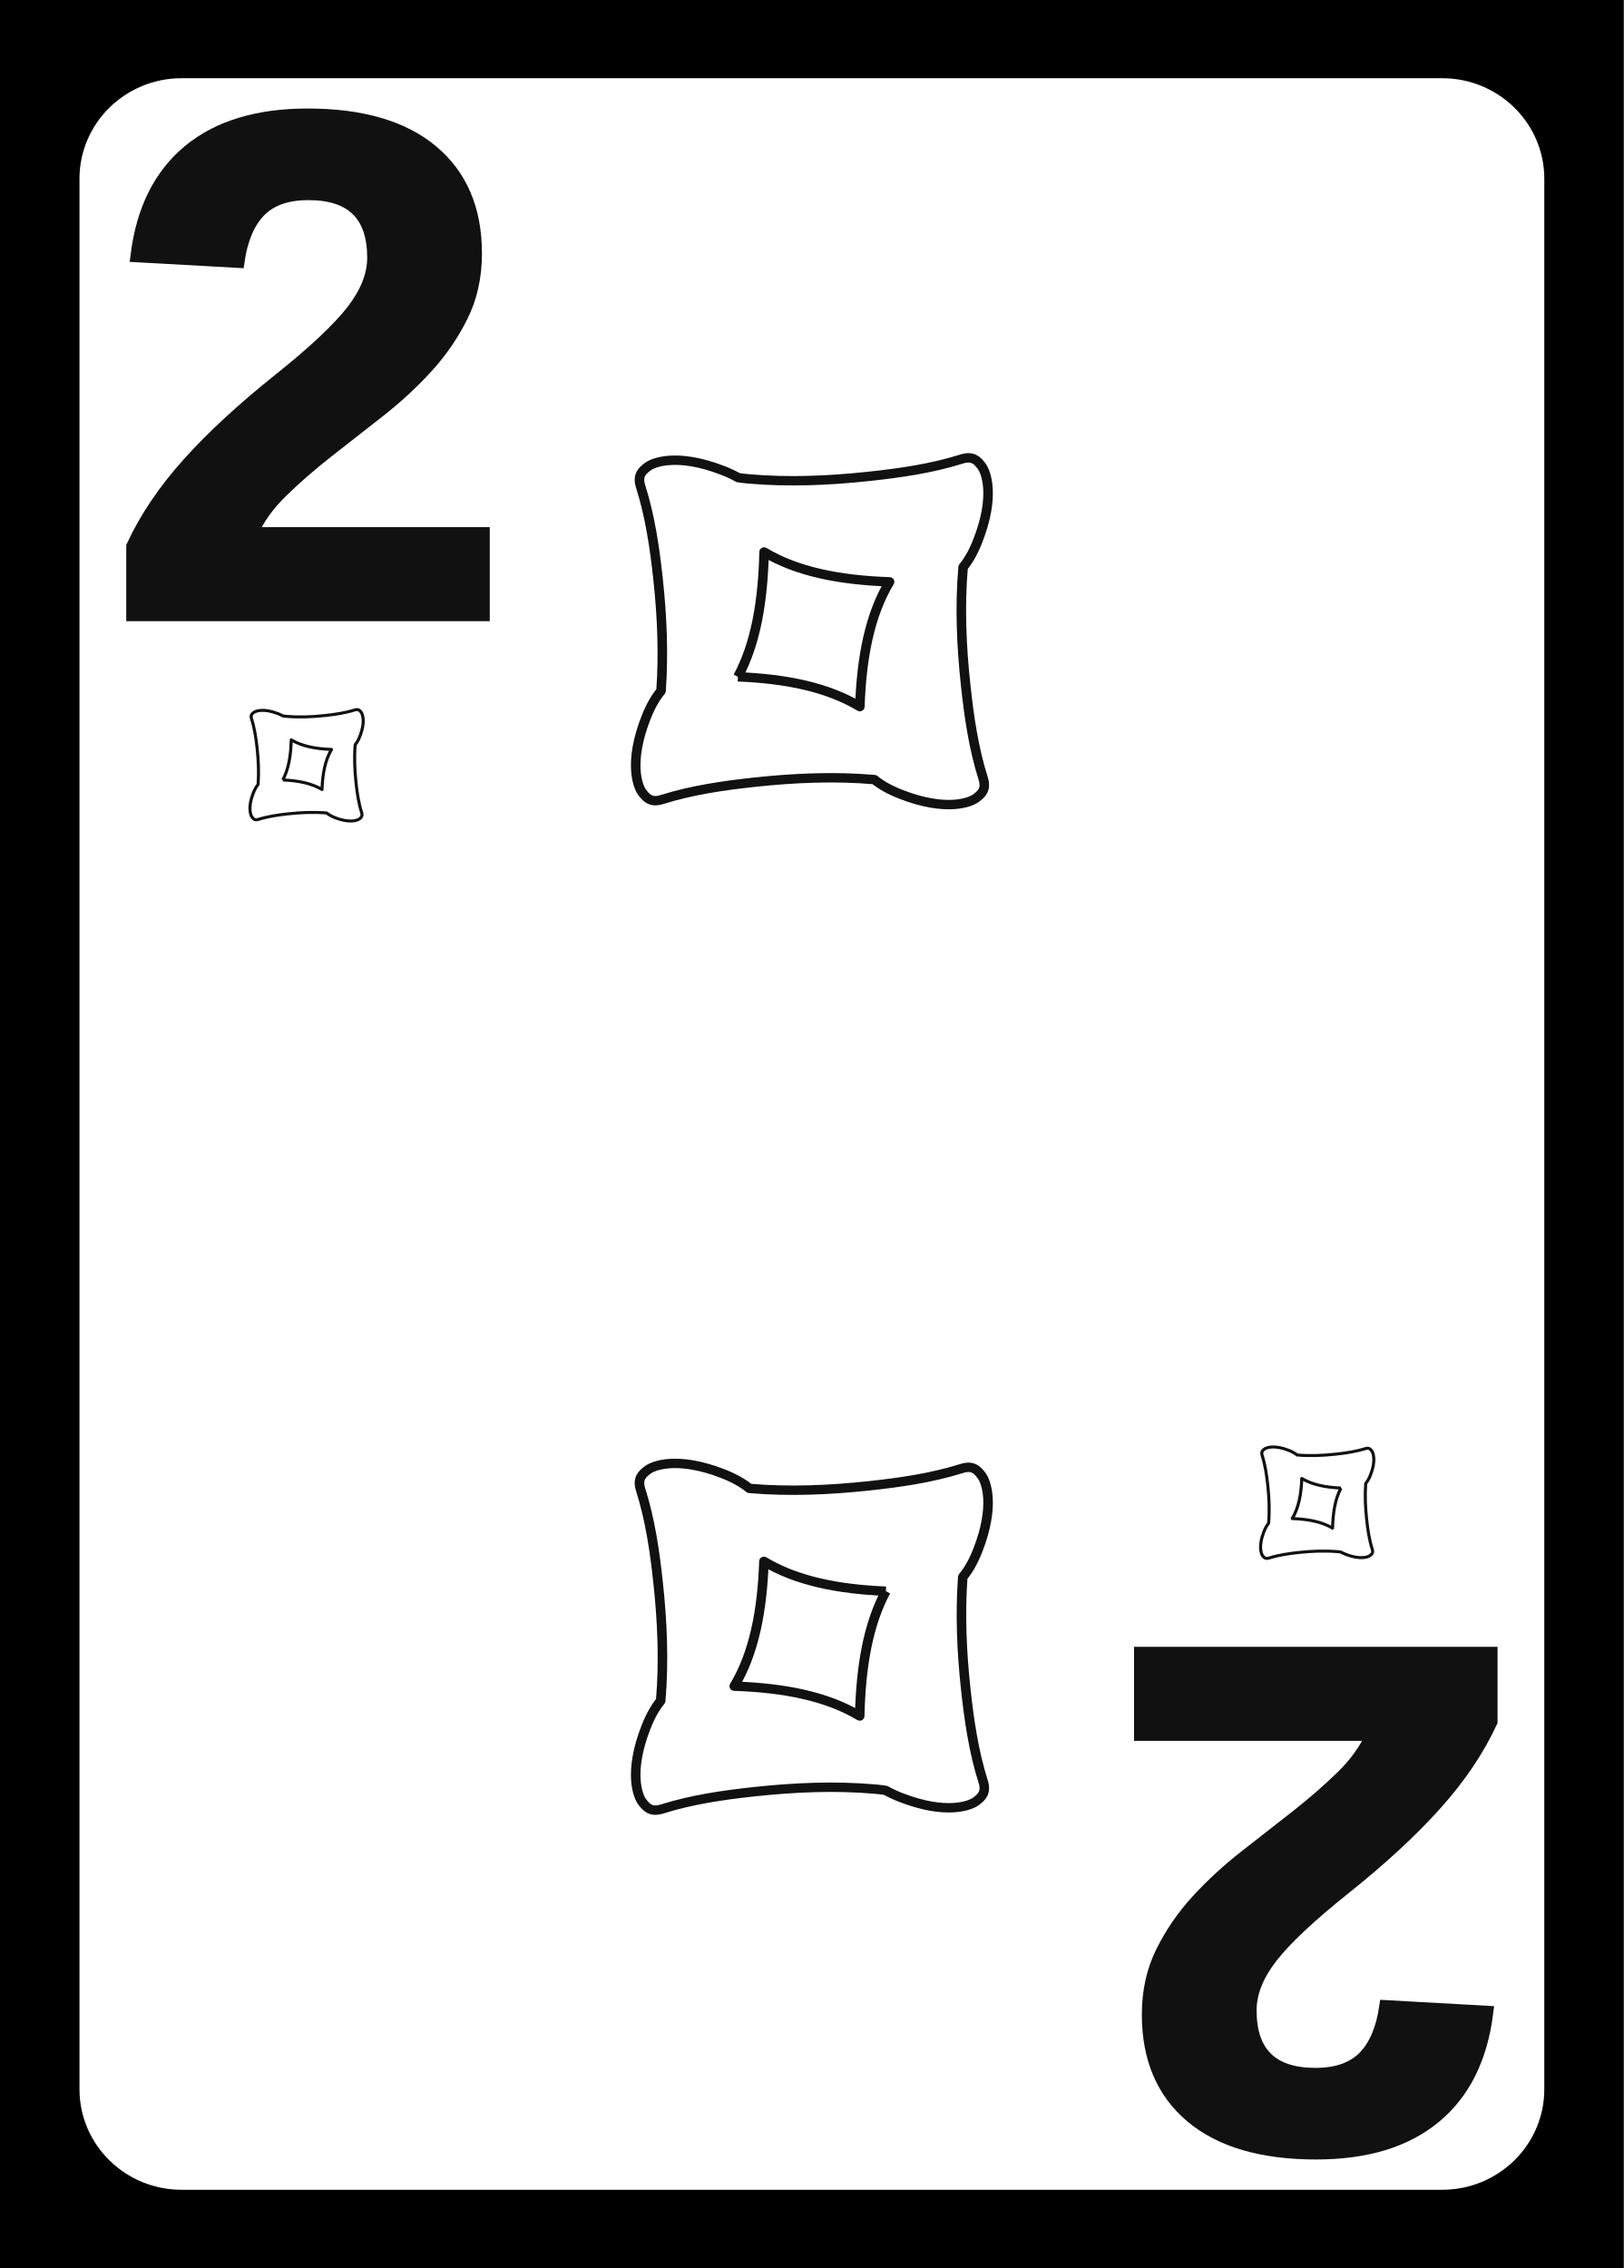
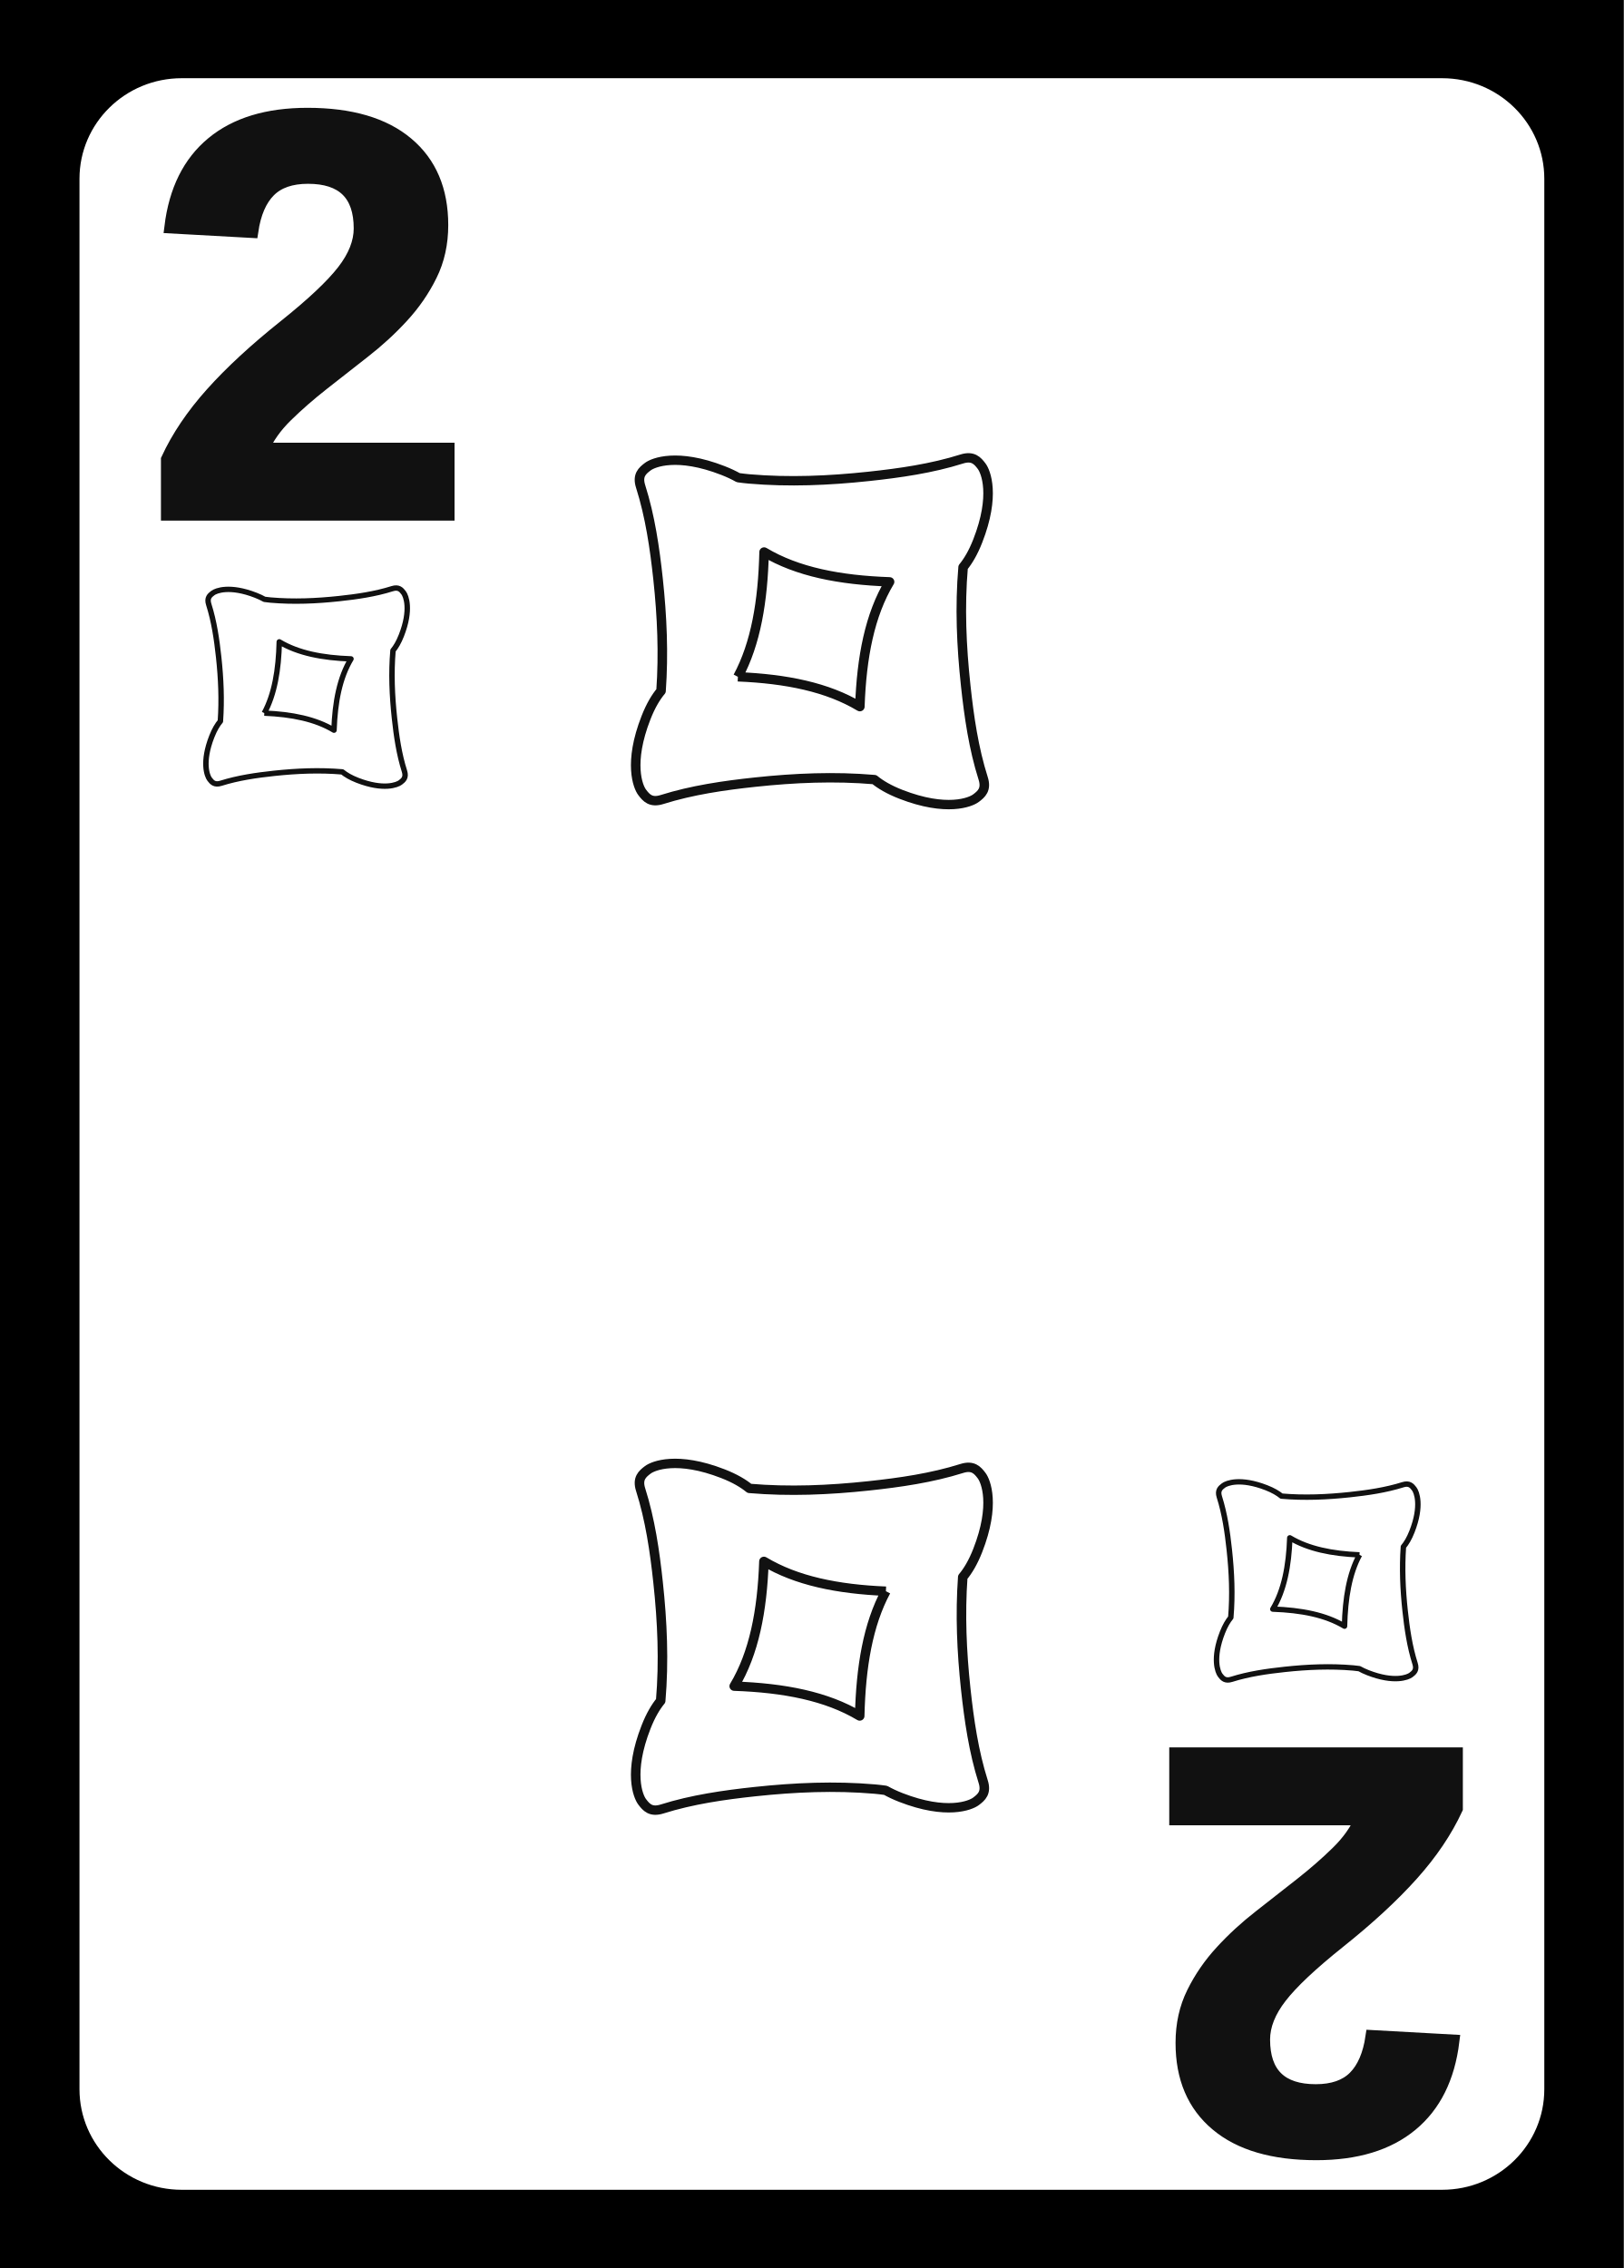
<svg xmlns="http://www.w3.org/2000/svg" width="63mm" height="88mm" viewBox="0 0 286 406" preserveAspectRatio="none" role="img" aria-labelledby="title">
  <defs>
    <linearGradient id="rainbow" x1="0" y1="0" x2="1" y2="1">
      <stop offset="0" stop-color="#ff3535" />
      <stop offset=".25" stop-color="#ffdf00" />
      <stop offset=".5" stop-color="#02ca00" />
      <stop offset=".75" stop-color="#1683ff" />
      <stop offset="1" stop-color="#ae46df" />
    </linearGradient>
  </defs>
  <rect width="286" height="406" fill="#000" />
  <rect x="14" y="14" width="258" height="378" rx="18" fill="white" />
  <rect x="14" y="14" width="258" height="378" rx="18" fill="#111" fill-opacity="0" />
-   <text x="19" y="110" font-family="Arial,Helvetica,sans-serif" font-size="128" font-weight="700" fill="#111" stroke="#111" stroke-width="2.4" paint-order="stroke fill">2</text>
+   <text x="26" y="92" font-family="Arial,Helvetica,sans-serif" font-size="102.4" font-weight="700" fill="#111" stroke="#111" stroke-width="2.4" paint-order="stroke fill">2</text>
  <g class="corner-suit-icon">
-     <g transform="translate(54 137) rotate(0) scale(0.18)">
+     <g transform="translate(54 123) rotate(0) scale(0.32)">
      <path d="M-23.281 14.563C-17.64 3.904 -15.397 -9.591 -15.033 -25.325C-4.63 -18.997 8.713 -16.345 24.43 -15.792C18.217 -5.273 15.623 8.216 15.083 24.097C4.925 17.896 -8.029 15.206 -23.281 14.563M48.383 17.425C47.039 4.788 46.493 -7.81 47.56 -20.479C49.118 -22.406 50.708 -25.083 52.159 -28.855C57.788 -43.425 54.691 -51.019 53.39 -52.761C52.09 -54.51 50.664 -56.189 47.127 -55.057C37.729 -52.042 27.659 -50.567 17.878 -49.505C5.339 -48.144 -7.174 -47.584 -19.763 -48.691C-20.856 -48.786 -22.012 -48.932 -23.168 -49.092C-24.538 -49.874 -26.121 -50.644 -27.986 -51.381C-42.378 -57.073 -49.879 -53.938 -51.6 -52.621C-53.328 -51.305 -54.986 -49.861 -53.868 -46.287C-50.891 -36.773 -49.433 -26.572 -48.384 -16.682C-47.121 -4.758 -46.612 7.141 -47.448 19.085C-49.044 21.018 -50.671 23.727 -52.16 27.588C-57.788 42.158 -54.691 49.758 -53.385 51.501C-52.084 53.249 -50.664 54.928 -47.128 53.79C-37.73 50.782 -27.66 49.3 -17.885 48.238C-5.371 46.883 7.111 46.33 19.656 47.424C21.566 49.014 24.223 50.636 27.98 52.124C42.372 57.816 49.879 54.681 51.594 53.364C53.327 52.047 54.98 50.604 53.868 47.03C50.884 37.516 49.426 27.314 48.383 17.425Z" fill="#fff" stroke="#111" stroke-width="3" stroke-linejoin="round" />
    </g>
  </g>
  <g transform="translate(286 406) rotate(180)">
-     <text x="19" y="110" font-family="Arial,Helvetica,sans-serif" font-size="128" font-weight="700" fill="#111" stroke="#111" stroke-width="2.4" paint-order="stroke fill">2</text>
+     <text x="26" y="92" font-family="Arial,Helvetica,sans-serif" font-size="102.4" font-weight="700" fill="#111" stroke="#111" stroke-width="2.4" paint-order="stroke fill">2</text>
    <g class="corner-suit-icon">
-       <g transform="translate(54 137) rotate(0) scale(0.18)">
+       <g transform="translate(54 123) rotate(0) scale(0.32)">
        <path d="M-23.281 14.563C-17.64 3.904 -15.397 -9.591 -15.033 -25.325C-4.63 -18.997 8.713 -16.345 24.43 -15.792C18.217 -5.273 15.623 8.216 15.083 24.097C4.925 17.896 -8.029 15.206 -23.281 14.563M48.383 17.425C47.039 4.788 46.493 -7.81 47.56 -20.479C49.118 -22.406 50.708 -25.083 52.159 -28.855C57.788 -43.425 54.691 -51.019 53.39 -52.761C52.09 -54.51 50.664 -56.189 47.127 -55.057C37.729 -52.042 27.659 -50.567 17.878 -49.505C5.339 -48.144 -7.174 -47.584 -19.763 -48.691C-20.856 -48.786 -22.012 -48.932 -23.168 -49.092C-24.538 -49.874 -26.121 -50.644 -27.986 -51.381C-42.378 -57.073 -49.879 -53.938 -51.6 -52.621C-53.328 -51.305 -54.986 -49.861 -53.868 -46.287C-50.891 -36.773 -49.433 -26.572 -48.384 -16.682C-47.121 -4.758 -46.612 7.141 -47.448 19.085C-49.044 21.018 -50.671 23.727 -52.16 27.588C-57.788 42.158 -54.691 49.758 -53.385 51.501C-52.084 53.249 -50.664 54.928 -47.128 53.79C-37.73 50.782 -27.66 49.3 -17.885 48.238C-5.371 46.883 7.111 46.33 19.656 47.424C21.566 49.014 24.223 50.636 27.98 52.124C42.372 57.816 49.879 54.681 51.594 53.364C53.327 52.047 54.98 50.604 53.868 47.03C50.884 37.516 49.426 27.314 48.383 17.425Z" fill="#fff" stroke="#111" stroke-width="3" stroke-linejoin="round" />
      </g>
    </g>
  </g>
  <g transform="translate(143 113) rotate(0) scale(0.56)">
    <path d="M-23.281 14.563C-17.64 3.904 -15.397 -9.591 -15.033 -25.325C-4.63 -18.997 8.713 -16.345 24.43 -15.792C18.217 -5.273 15.623 8.216 15.083 24.097C4.925 17.896 -8.029 15.206 -23.281 14.563M48.383 17.425C47.039 4.788 46.493 -7.81 47.56 -20.479C49.118 -22.406 50.708 -25.083 52.159 -28.855C57.788 -43.425 54.691 -51.019 53.39 -52.761C52.09 -54.51 50.664 -56.189 47.127 -55.057C37.729 -52.042 27.659 -50.567 17.878 -49.505C5.339 -48.144 -7.174 -47.584 -19.763 -48.691C-20.856 -48.786 -22.012 -48.932 -23.168 -49.092C-24.538 -49.874 -26.121 -50.644 -27.986 -51.381C-42.378 -57.073 -49.879 -53.938 -51.6 -52.621C-53.328 -51.305 -54.986 -49.861 -53.868 -46.287C-50.891 -36.773 -49.433 -26.572 -48.384 -16.682C-47.121 -4.758 -46.612 7.141 -47.448 19.085C-49.044 21.018 -50.671 23.727 -52.16 27.588C-57.788 42.158 -54.691 49.758 -53.385 51.501C-52.084 53.249 -50.664 54.928 -47.128 53.79C-37.73 50.782 -27.66 49.3 -17.885 48.238C-5.371 46.883 7.111 46.33 19.656 47.424C21.566 49.014 24.223 50.636 27.98 52.124C42.372 57.816 49.879 54.681 51.594 53.364C53.327 52.047 54.98 50.604 53.868 47.03C50.884 37.516 49.426 27.314 48.383 17.425Z" fill="#fff" stroke="#111" stroke-width="3" stroke-linejoin="round" />
  </g>
  <g transform="translate(143 293) rotate(180) scale(0.56)">
    <path d="M-23.281 14.563C-17.64 3.904 -15.397 -9.591 -15.033 -25.325C-4.63 -18.997 8.713 -16.345 24.43 -15.792C18.217 -5.273 15.623 8.216 15.083 24.097C4.925 17.896 -8.029 15.206 -23.281 14.563M48.383 17.425C47.039 4.788 46.493 -7.81 47.56 -20.479C49.118 -22.406 50.708 -25.083 52.159 -28.855C57.788 -43.425 54.691 -51.019 53.39 -52.761C52.09 -54.51 50.664 -56.189 47.127 -55.057C37.729 -52.042 27.659 -50.567 17.878 -49.505C5.339 -48.144 -7.174 -47.584 -19.763 -48.691C-20.856 -48.786 -22.012 -48.932 -23.168 -49.092C-24.538 -49.874 -26.121 -50.644 -27.986 -51.381C-42.378 -57.073 -49.879 -53.938 -51.6 -52.621C-53.328 -51.305 -54.986 -49.861 -53.868 -46.287C-50.891 -36.773 -49.433 -26.572 -48.384 -16.682C-47.121 -4.758 -46.612 7.141 -47.448 19.085C-49.044 21.018 -50.671 23.727 -52.16 27.588C-57.788 42.158 -54.691 49.758 -53.385 51.501C-52.084 53.249 -50.664 54.928 -47.128 53.79C-37.73 50.782 -27.66 49.3 -17.885 48.238C-5.371 46.883 7.111 46.33 19.656 47.424C21.566 49.014 24.223 50.636 27.98 52.124C42.372 57.816 49.879 54.681 51.594 53.364C53.327 52.047 54.98 50.604 53.868 47.03C50.884 37.516 49.426 27.314 48.383 17.425Z" fill="#fff" stroke="#111" stroke-width="3" stroke-linejoin="round" />
  </g>
</svg>
